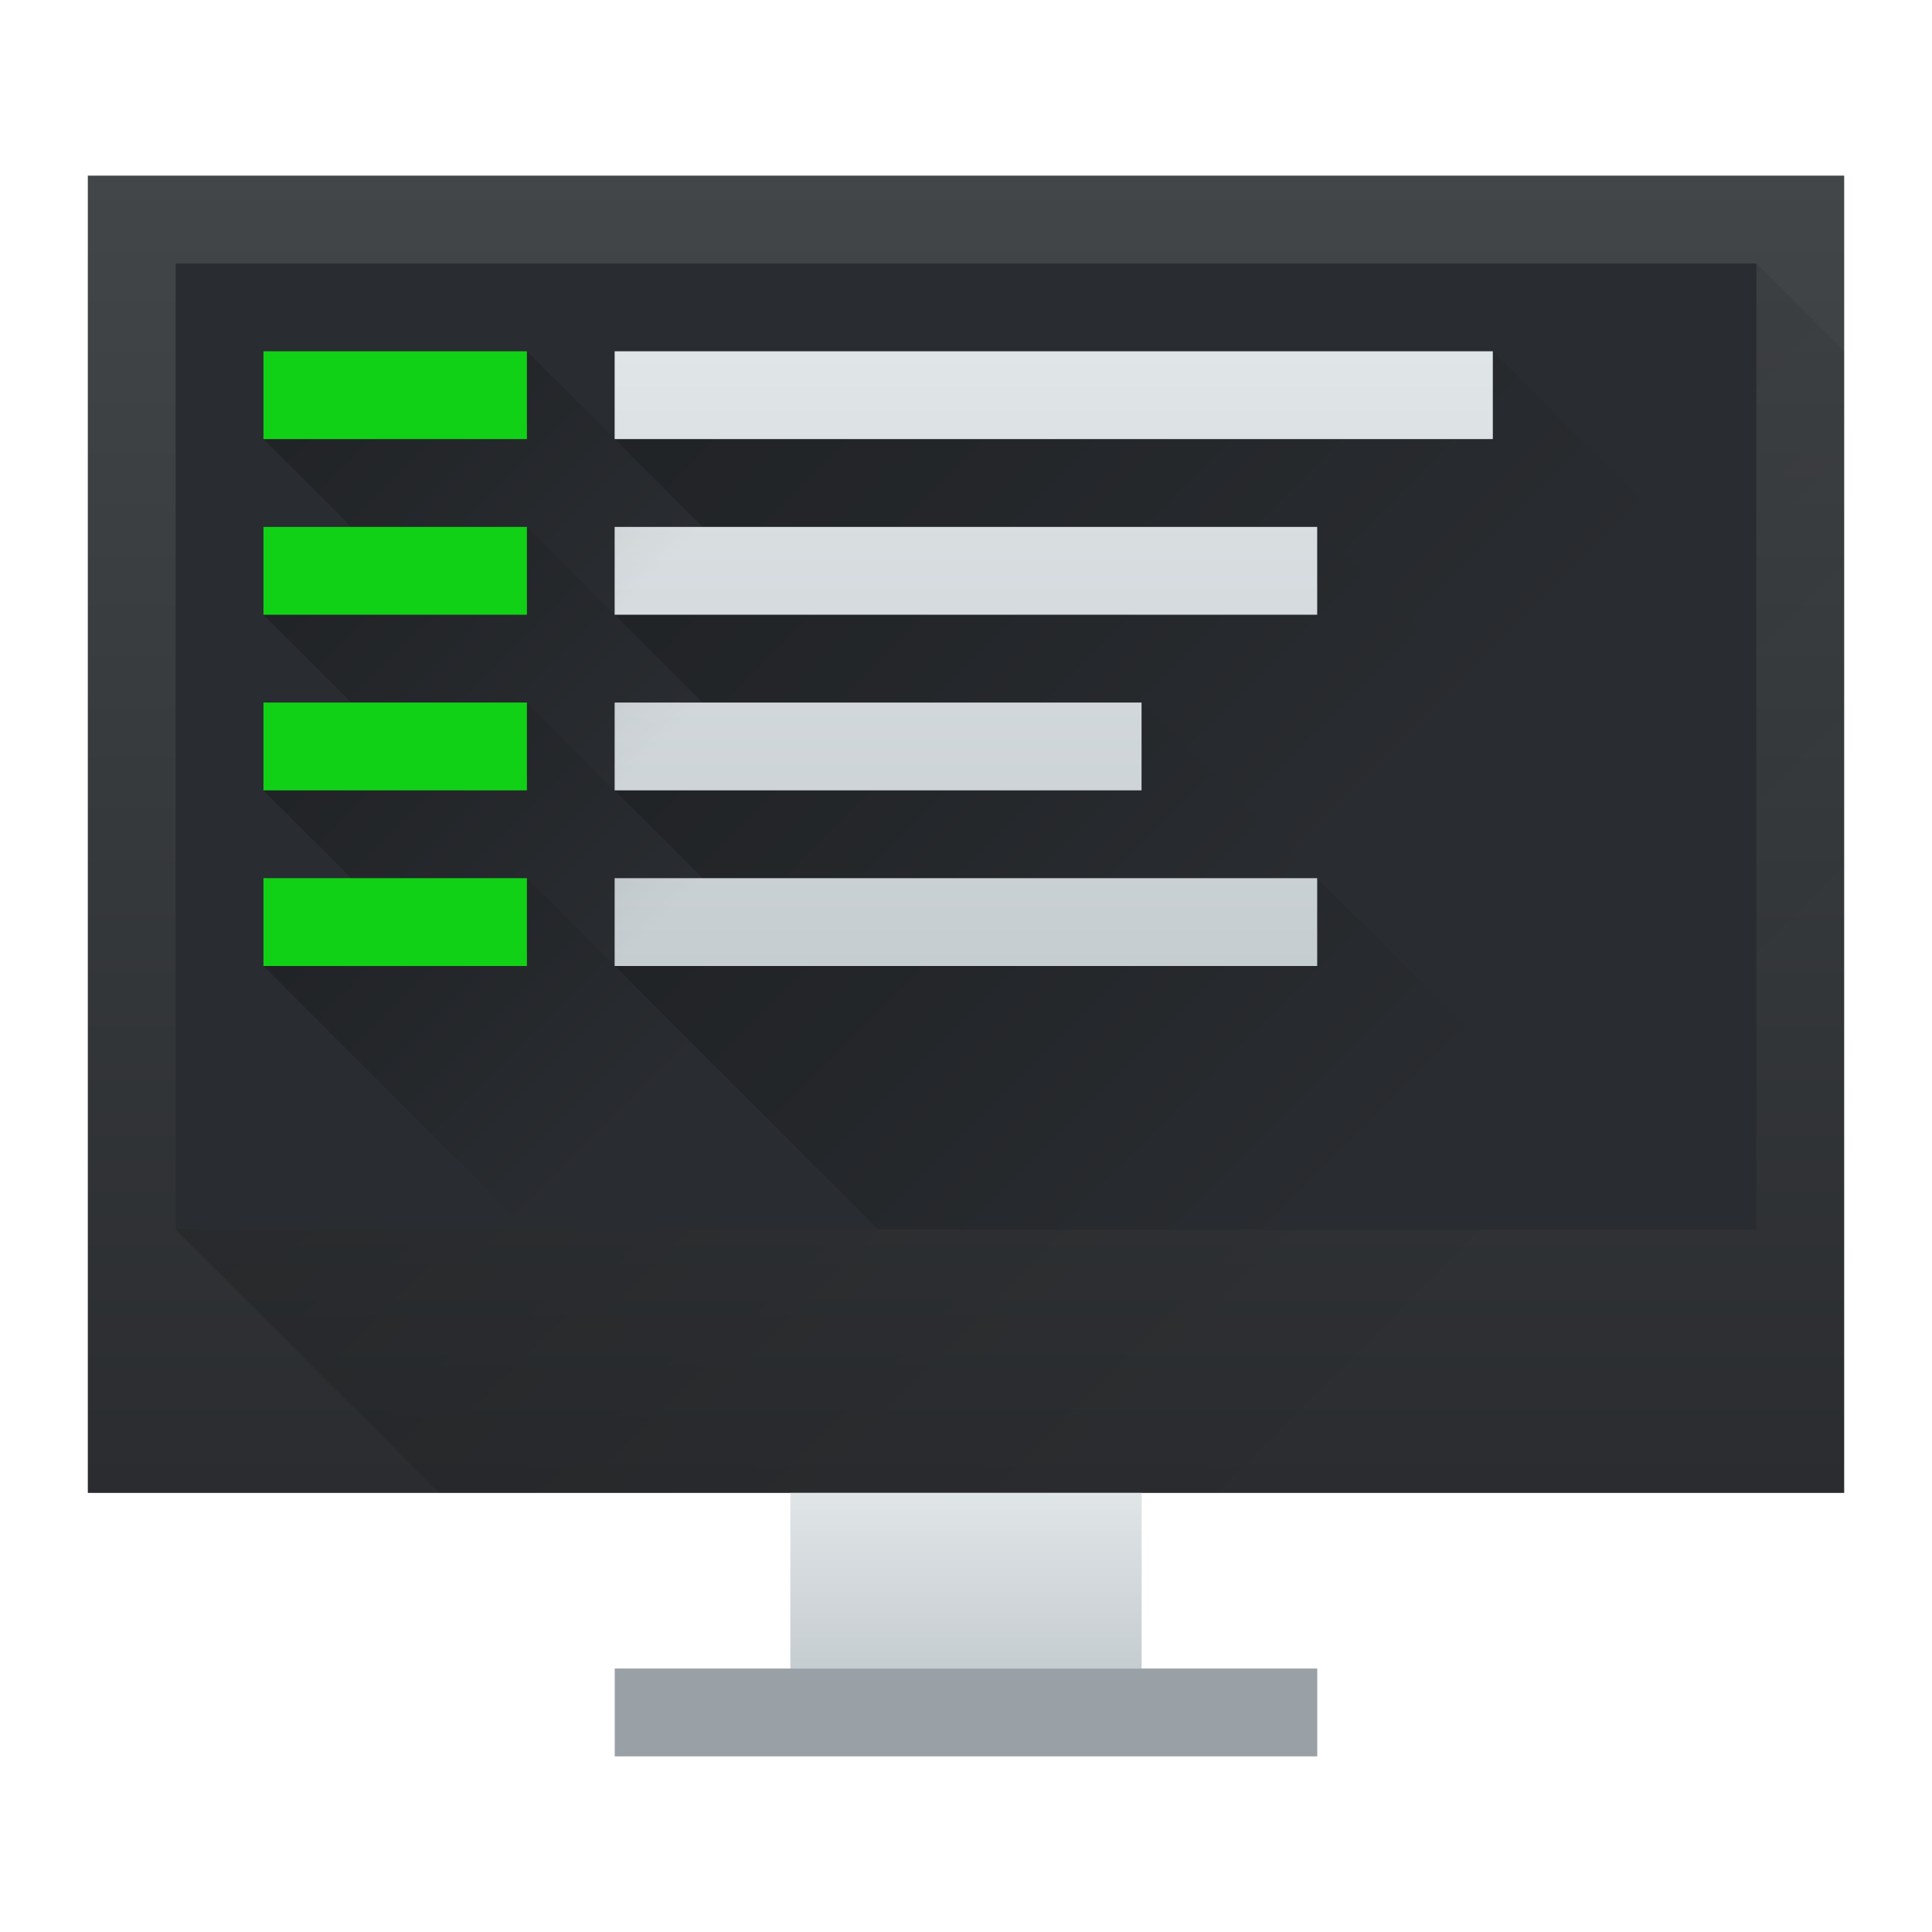
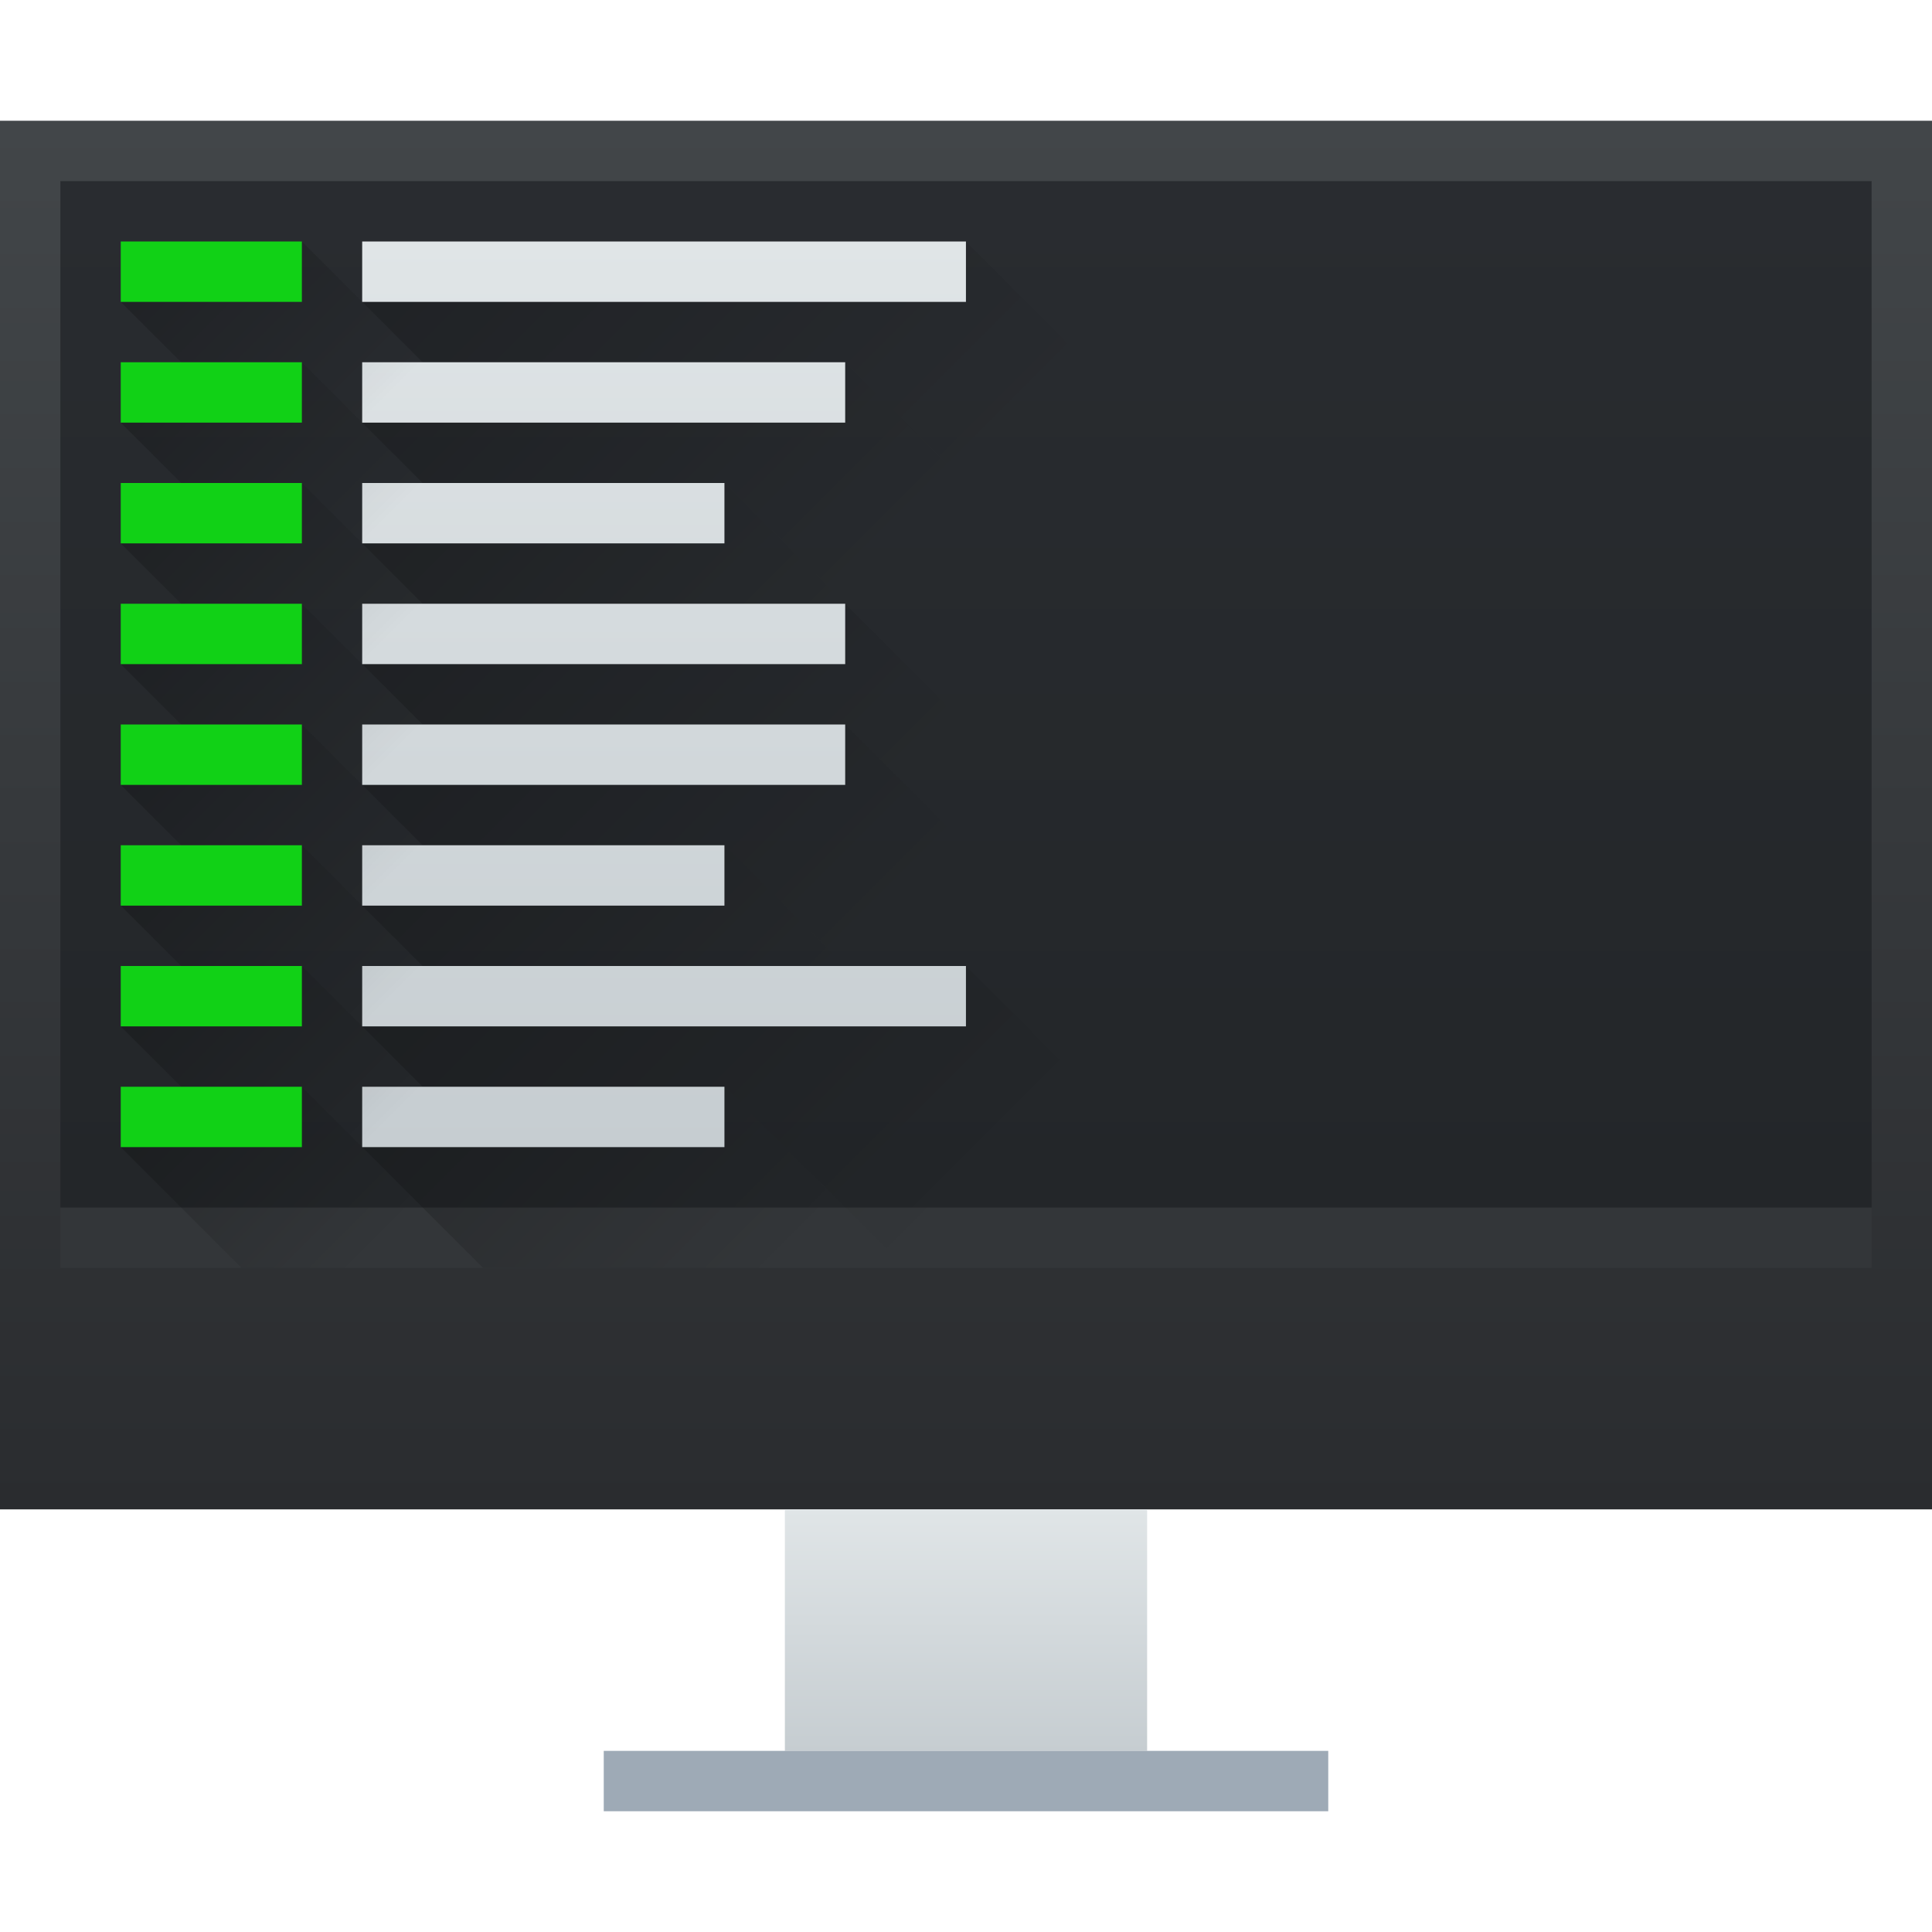
- <svg xmlns="http://www.w3.org/2000/svg" xmlns:xlink="http://www.w3.org/1999/xlink" height="22" width="22">
-   <linearGradient id="a" gradientTransform="matrix(.6250013 0 0 .789475 -241.2327 -408.3675)" gradientUnits="userSpaceOnUse" x2="0" y1="538.798" y2="519.798">
+ <svg xmlns="http://www.w3.org/2000/svg" xmlns:xlink="http://www.w3.org/1999/xlink" height="32" width="32">
+   <linearGradient id="a">
+     <stop offset="0" stop-color="#c6cdd1" />
+     <stop offset="1" stop-color="#e0e5e7" />
+   </linearGradient>
+   <linearGradient id="c" gradientTransform="matrix(1 0 0 1.21053 -3 -111.432)" gradientUnits="userSpaceOnUse" x1="403.571" x2="403.571" y1="538.798" y2="519.798">
    <stop offset="0" stop-color="#2a2c2f" />
    <stop offset="1" stop-color="#424649" />
  </linearGradient>
-   <linearGradient id="b" gradientTransform="matrix(.6666666 0 0 .5 -256.0477 -252.399)" gradientUnits="userSpaceOnUse" x2="0" xlink:href="#c" y1="542.798" y2="538.798" />
-   <linearGradient id="c">
-     <stop offset="0" stop-color="#c6cdd1" />
-     <stop offset="1" stop-color="#e0e5e7" />
+   <linearGradient id="d" gradientUnits="userSpaceOnUse" x1="400.571" x2="400.571" xlink:href="#a" y1="544.798" y2="540.798" />
+   <linearGradient id="e" gradientTransform="matrix(1.25 0 0 1.13333 -484.714 -587.238)" gradientUnits="userSpaceOnUse" x1="400.571" x2="400.571" y1="535.798" y2="520.798">
+     <stop offset="0" stop-color="#232629" />
+     <stop offset="1" stop-color="#292c30" />
  </linearGradient>
-   <linearGradient id="d" gradientUnits="userSpaceOnUse" x1="6.786" x2="17.714" xlink:href="#e" y1="3.286" y2="14.214" />
-   <linearGradient id="e">
+   <linearGradient id="n" gradientUnits="userSpaceOnUse" x1="389.571" x2="389.571" xlink:href="#a" y1="534.798" y2="519.798" />
+   <linearGradient id="b">
    <stop offset="0" />
    <stop offset="1" stop-opacity="0" />
  </linearGradient>
-   <linearGradient id="f" gradientTransform="matrix(1.25 0 0 1.13333 -484.714 -587.238)" gradientUnits="userSpaceOnUse" x1="2" x2="20" y1="8.5" y2="8.5">
-     <stop offset="0" stop-color="#232629" />
-     <stop offset="1" stop-color="#292c30" />
-   </linearGradient>
-   <linearGradient id="g" gradientTransform="matrix(2 0 0 1 -772.143 -515.798)" gradientUnits="userSpaceOnUse" x1="389.571" x2="389.571" xlink:href="#c" y1="526.798" y2="519.798" />
-   <linearGradient id="h" gradientUnits="userSpaceOnUse" x1="3" x2="6" xlink:href="#e" y1="5" y2="8" />
-   <linearGradient id="i" gradientUnits="userSpaceOnUse" x1="3" x2="6" xlink:href="#e" y1="7" y2="10" />
-   <linearGradient id="j" gradientUnits="userSpaceOnUse" x1="3" x2="6" xlink:href="#e" y1="9" y2="12" />
-   <linearGradient id="k" gradientUnits="userSpaceOnUse" x1="3" x2="6" xlink:href="#e" y1="11" y2="14" />
-   <linearGradient id="l" gradientUnits="userSpaceOnUse" x1="7" x2="13.5" xlink:href="#e" y1="5" y2="11.5" />
-   <linearGradient id="m" gradientUnits="userSpaceOnUse" x1="7" x2="12.454" xlink:href="#e" y1="7" y2="12.453" />
-   <linearGradient id="n" gradientUnits="userSpaceOnUse" x1="7" x2="12.454" xlink:href="#e" y1="11" y2="16.453" />
-   <linearGradient id="o" gradientUnits="userSpaceOnUse" x1="7" x2="11.5" xlink:href="#e" y1="9" y2="13.5" />
-   <path d="m1 2h20v15h-20z" fill="url(#a)" stroke-width=".638" />
-   <path d="m9 17h4v2h-4z" fill="url(#b)" stroke-width=".577" />
-   <path d="m7 19h8v1h-8z" fill="#99a1a7" stroke-width=".816" />
-   <path d="m2 14 3 3h16v-13l-1-1z" fill="url(#d)" fill-rule="evenodd" opacity=".2" stroke-width=".643" />
-   <path d="m2 3h18v11h-18z" fill="url(#f)" stroke-width=".606" />
-   <path d="m7 5 1 1h7l2 2 2-2-2-2z" fill="url(#l)" opacity=".2" />
-   <path d="m7 7 1 1h5l2 2 2-2-2-2z" fill="url(#m)" opacity=".2" />
-   <path d="m15 10-8 1 3 3h9z" fill="url(#n)" opacity=".2" />
-   <path d="m7 9 1 1h7l-2-2z" fill="url(#o)" opacity=".2" />
-   <path d="m6.999 4h10v1h-10zm0 6h8v1h-8zm0-4h8v1h-8zm0 2h6v1h-6z" fill="url(#g)" stroke-width="1.414" />
-   <path d="m3 5 1 1h2l1 1 1-1-2-2z" fill="url(#h)" opacity=".2" />
-   <path d="m3 7 1 1h2l1 1 1-1-2-2z" fill="url(#i)" opacity=".2" />
-   <path d="m3 9 1 1h2l1 1 1-1-2-2z" fill="url(#j)" opacity=".2" />
-   <path d="m6 10-3 1 3 3h4z" fill="url(#k)" opacity=".2" />
-   <path d="m3 4h3v1h-3zm0 2h3v1h-3zm0 2h3v1h-3zm0 2h3v1h-3z" fill="#11d116" />
+   <linearGradient id="o" gradientUnits="userSpaceOnUse" x1="386.571" x2="389.571" xlink:href="#b" y1="520.798" y2="523.798" />
+   <linearGradient id="p" gradientUnits="userSpaceOnUse" x1="386.571" x2="389.571" xlink:href="#b" y1="522.798" y2="525.798" />
+   <linearGradient id="q" gradientUnits="userSpaceOnUse" x1="386.571" x2="389.571" xlink:href="#b" y1="524.798" y2="527.798" />
+   <linearGradient id="r" gradientUnits="userSpaceOnUse" x1="386.571" x2="389.571" xlink:href="#b" y1="526.798" y2="529.798" />
+   <linearGradient id="s" gradientUnits="userSpaceOnUse" x1="386.571" x2="389.571" xlink:href="#b" y1="528.798" y2="531.798" />
+   <linearGradient id="t" gradientUnits="userSpaceOnUse" x1="386.571" x2="389.571" xlink:href="#b" y1="530.798" y2="533.798" />
+   <linearGradient id="u" gradientUnits="userSpaceOnUse" x1="386.571" x2="389.571" xlink:href="#b" y1="532.798" y2="535.798" />
+   <linearGradient id="v" gradientUnits="userSpaceOnUse" x1="386.571" x2="389.571" xlink:href="#b" y1="534.798" y2="537.798" />
+   <linearGradient id="f" gradientUnits="userSpaceOnUse" x1="390.571" x2="397.071" xlink:href="#b" y1="520.798" y2="527.298" />
+   <linearGradient id="g" gradientUnits="userSpaceOnUse" x1="390.571" x2="397.071" xlink:href="#b" y1="532.798" y2="539.298" />
+   <linearGradient id="h" gradientUnits="userSpaceOnUse" x1="390.571" x2="396.025" xlink:href="#b" y1="522.798" y2="528.251" />
+   <linearGradient id="i" gradientUnits="userSpaceOnUse" x1="390.571" x2="396.025" xlink:href="#b" y1="526.798" y2="532.251" />
+   <linearGradient id="j" gradientUnits="userSpaceOnUse" x1="390.571" x2="396.025" xlink:href="#b" y1="528.798" y2="534.251" />
+   <linearGradient id="k" gradientUnits="userSpaceOnUse" x1="390.571" x2="395.071" xlink:href="#b" y1="524.798" y2="529.298" />
+   <linearGradient id="l" gradientUnits="userSpaceOnUse" x1="390.571" x2="395.071" xlink:href="#b" y1="530.798" y2="535.298" />
+   <linearGradient id="m" gradientUnits="userSpaceOnUse" x1="390.571" x2="395.071" xlink:href="#b" y1="534.798" y2="539.298" />
+   <path d="M384.571 517.798h32v23h-32z" fill="url(#c)" transform="translate(-384.571 -515.798)" />
+   <path d="M1 20h30v1H1z" fill="#333639" />
+   <path d="M397.571 540.798h6v4h-6z" fill="url(#d)" transform="translate(-384.571 -515.798)" />
+   <path d="M10 29h12v1H10z" fill="#9eaab6" />
+   <path d="M1 3h30v17H1z" fill="url(#e)" />
+   <path d="M390.571 520.798l1 1h7l2 2 2-2-2-2z" fill="url(#f)" opacity=".2" transform="translate(-384.571 -515.798)" />
+   <path d="M390.571 532.798l1 1h5l3 3 3-3-2-2z" fill="url(#g)" opacity=".2" transform="translate(-384.571 -515.798)" />
+   <path d="M390.571 522.798l1 1h5l2 2 2-2-2-2z" fill="url(#h)" opacity=".2" transform="translate(-384.571 -515.798)" />
+   <path d="M390.571 526.798l1 1h7l1 1 1-1-2-2z" fill="url(#i)" opacity=".2" transform="translate(-384.571 -515.798)" />
+   <path d="M390.571 528.798l1 1h5l2 2 2-2-2-2z" fill="url(#j)" opacity=".2" transform="translate(-384.571 -515.798)" />
+   <path d="M390.571 524.798l1 1h7l-2-2z" fill="url(#k)" opacity=".2" transform="translate(-384.571 -515.798)" />
+   <path d="M390.571 530.798l1 1h7l-2-2z" fill="url(#l)" opacity=".2" transform="translate(-384.571 -515.798)" />
+   <path d="M390.571 534.798l2 2h5l1-1-2-2z" fill="url(#m)" opacity=".2" transform="translate(-384.571 -515.798)" />
+   <path d="M389.571 519.798h5v1h-5zm0 6h4v1h-4zm0 2h4v1h-4zm0 2h3v1h-3zm0-8h4v1h-4zm0 2h3v1h-3zm0 8h5v1h-5zm0 2h3v1h-3z" fill="url(#n)" transform="matrix(2 0 0 1 -773.143 -515.798)" />
+   <path d="M386.571 520.798l1 1h2l1 1 1-1-2-2z" fill="url(#o)" opacity=".2" transform="translate(-384.571 -515.798)" />
+   <path d="M386.571 522.798l1 1h2l1 1 1-1-2-2z" fill="url(#p)" opacity=".2" transform="translate(-384.571 -515.798)" />
+   <path d="M386.571 524.798l1 1h2l1 1 1-1-2-2z" fill="url(#q)" opacity=".2" transform="translate(-384.571 -515.798)" />
+   <path d="M386.571 526.798l1 1h2l1 1 1-1-2-2z" fill="url(#r)" opacity=".2" transform="translate(-384.571 -515.798)" />
+   <path d="M386.571 528.798l1 1h2l1 1 1-1-2-2z" fill="url(#s)" opacity=".2" transform="translate(-384.571 -515.798)" />
+   <path d="M386.571 530.798l1 1h2l1 1 1-1-2-2z" fill="url(#t)" opacity=".2" transform="translate(-384.571 -515.798)" />
+   <path d="M386.571 532.798l1 1h2l1 1 1-1-2-2z" fill="url(#u)" opacity=".2" transform="translate(-384.571 -515.798)" />
+   <path d="M386.571 534.798l1 1 1 1h2l1-1-2-2z" fill="url(#v)" opacity=".2" transform="translate(-384.571 -515.798)" />
+   <path d="M2 4h3v1H2zm0 2h3v1H2zm0 2h3v1H2zm0 2h3v1H2zm0 2h3v1H2zm0 2h3v1H2zm0 2h3v1H2zm0 2h3v1H2z" fill="#11d116" />
</svg>
